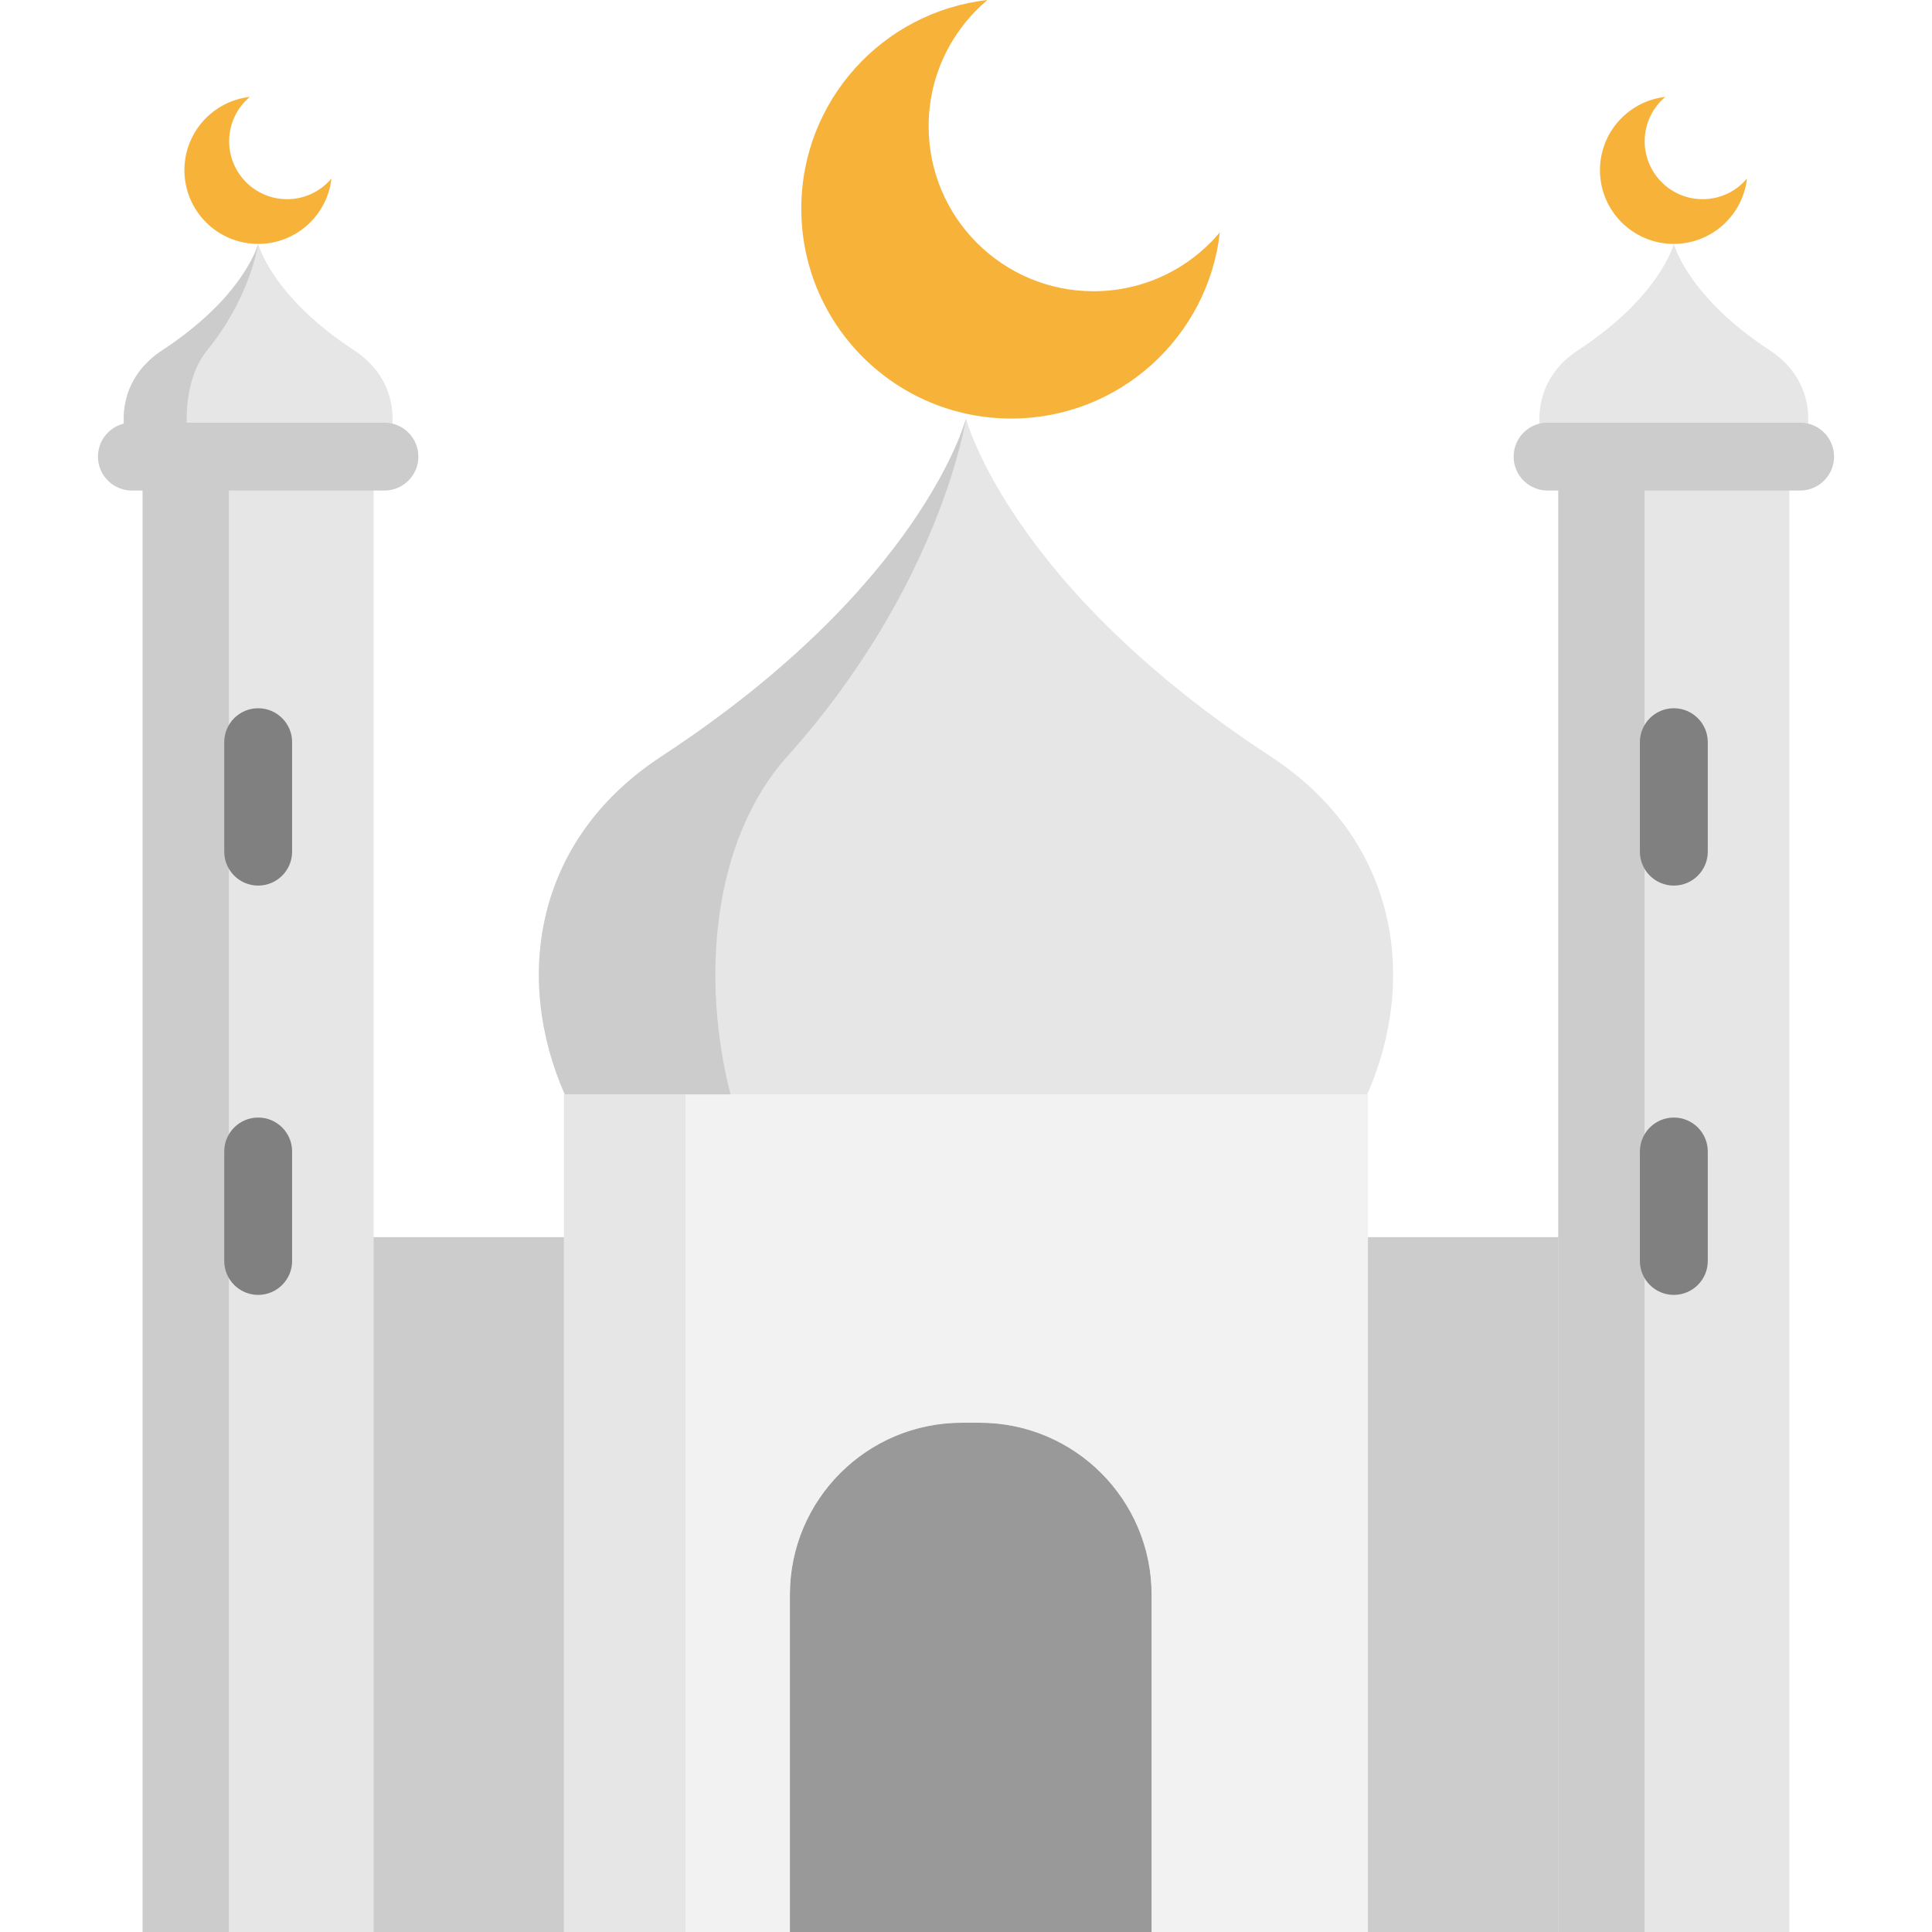
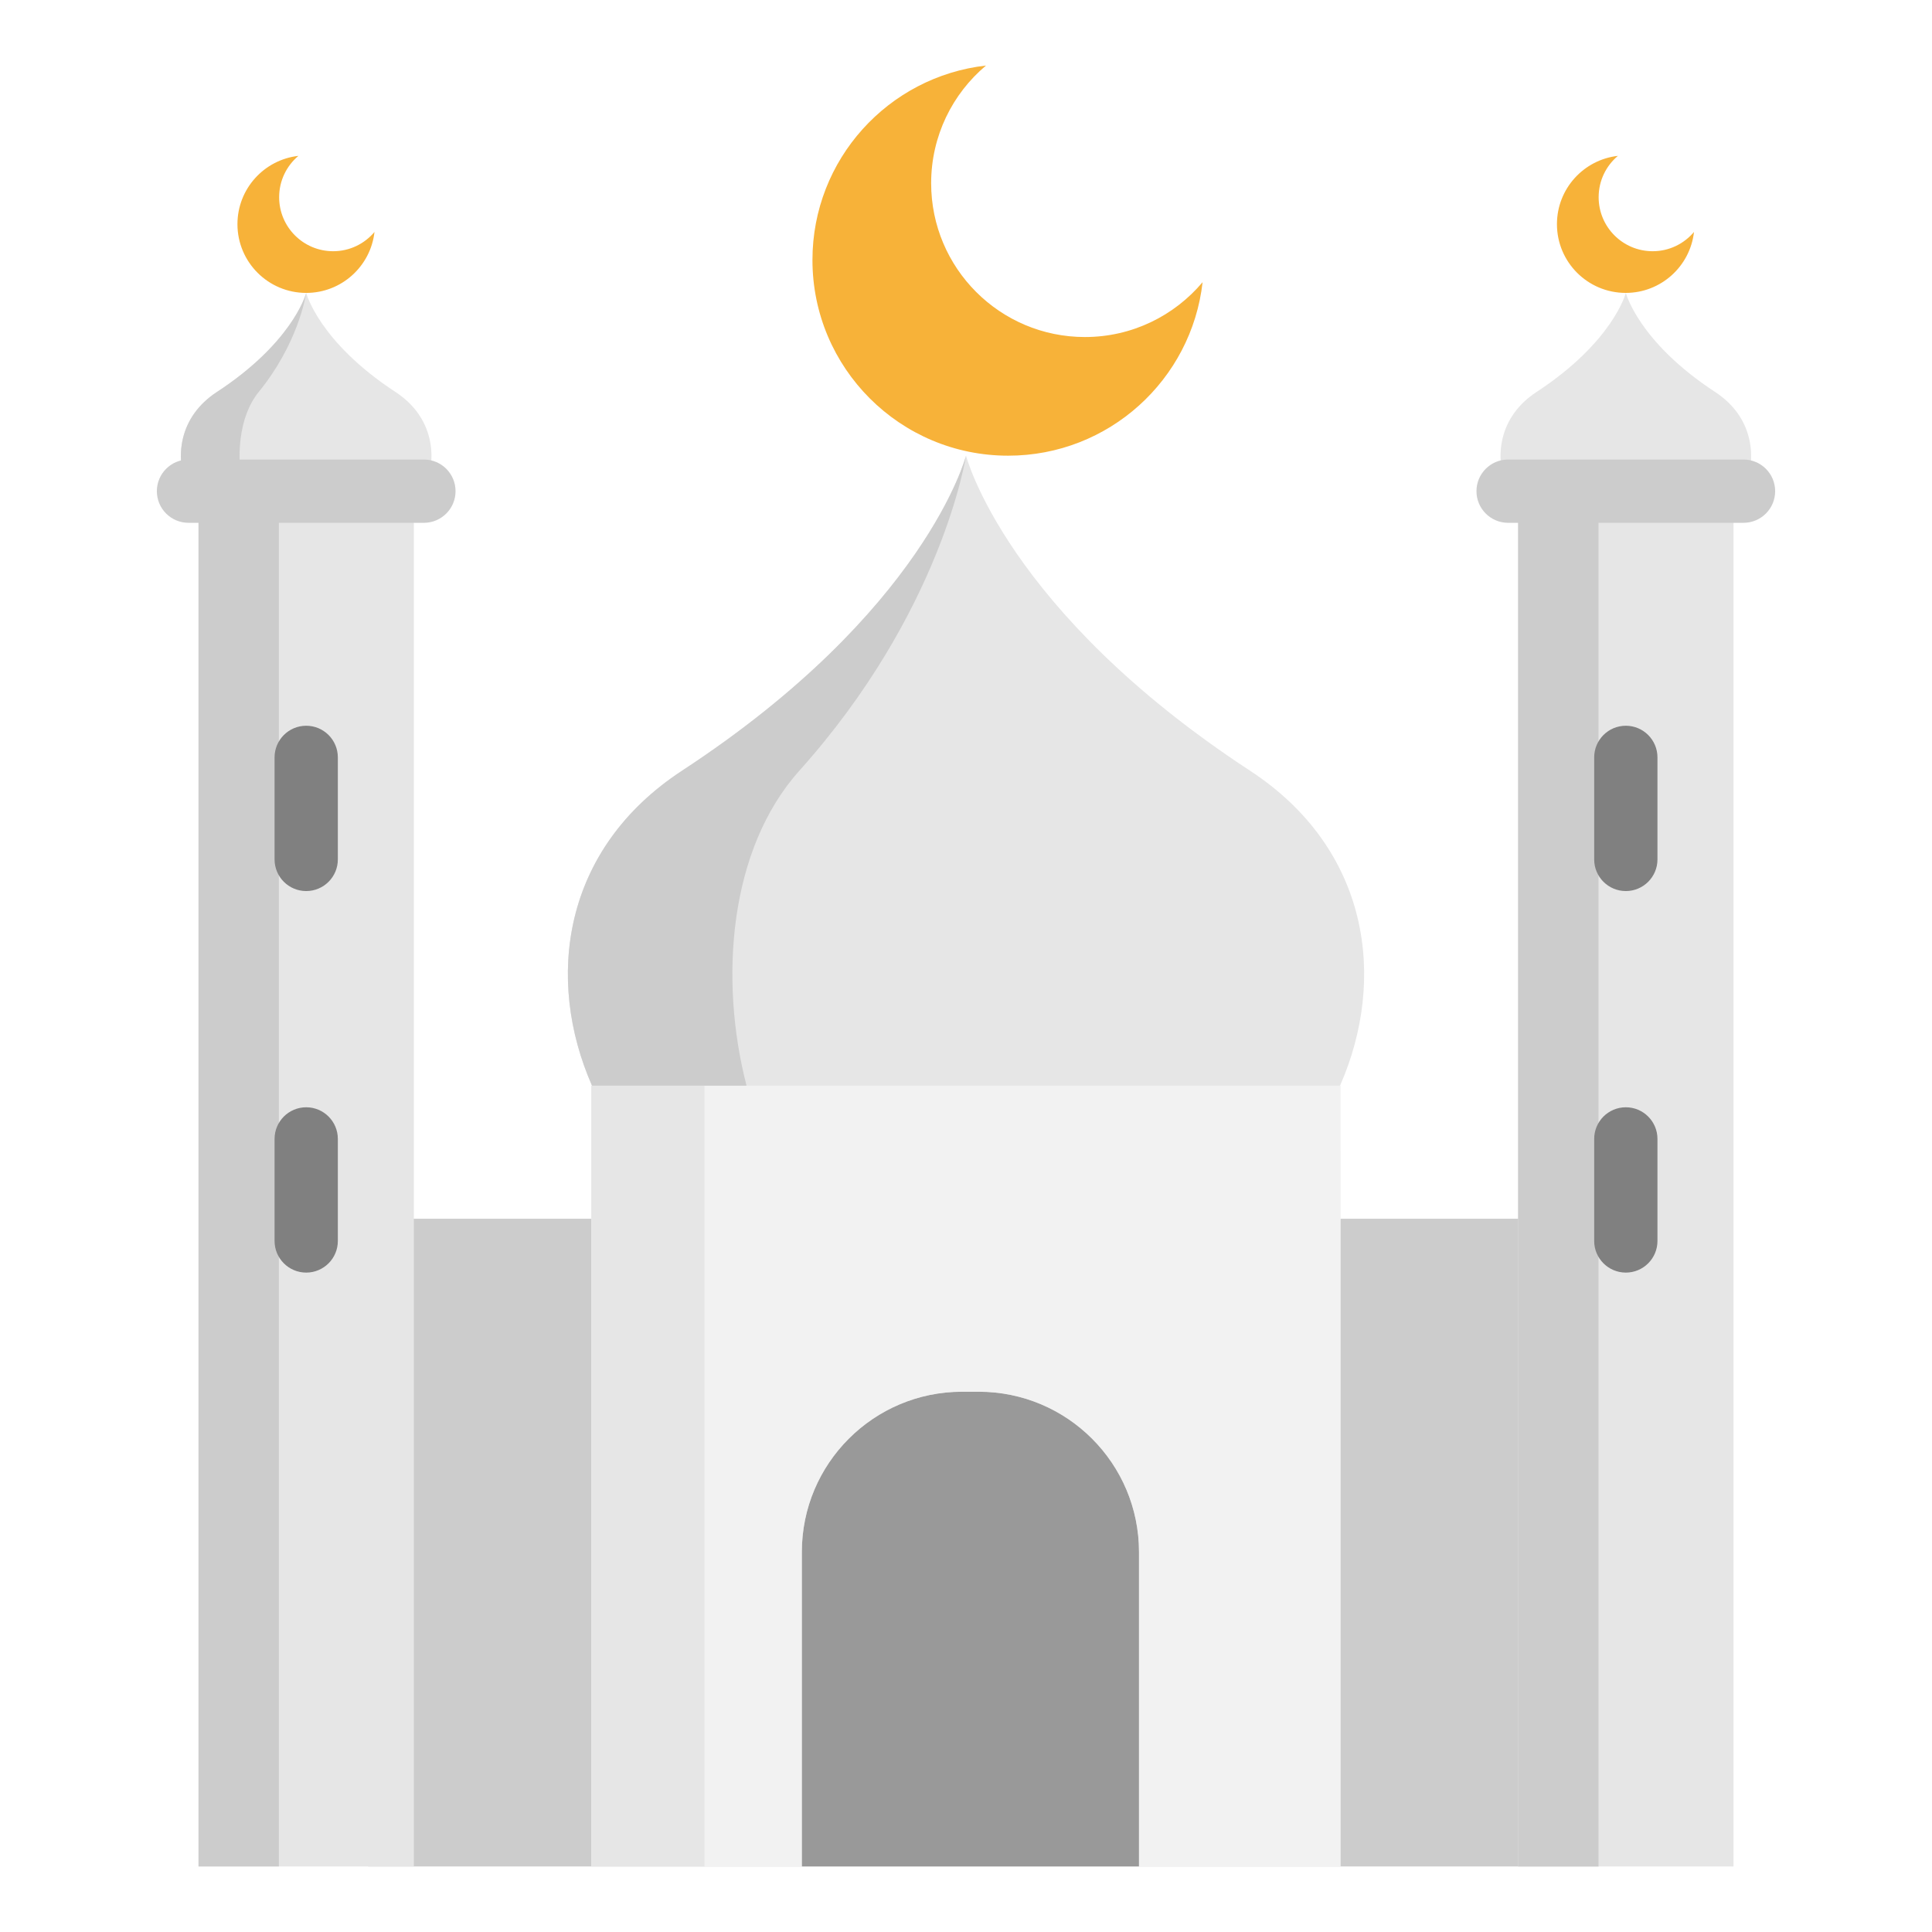
- <svg xmlns="http://www.w3.org/2000/svg" version="1.1" id="Layer_1" viewBox="0 0 512 512" xml:space="preserve">
-   <rect x="86.032" y="327.858" style="fill:#CCCCCC;" width="349.78" height="184.142" />
-   <g>
-     <path style="fill:#E6E6E6;" d="M468.987,92.821c10.733,7.028,12.256,18.648,8.059,28.182h-2.842H412.97h-2.854   c-4.185-9.534-2.662-21.154,8.059-28.182c21.838-14.283,25.412-28.182,25.412-28.182S447.161,78.538,468.987,92.821z" />
-     <path style="fill:#E6E6E6;" d="M93.819,92.821c10.733,7.028,12.256,18.648,8.059,28.182h-2.854H37.803h-2.854   c-4.197-9.534-2.674-21.154,8.059-28.182c21.838-14.283,25.412-28.182,25.412-28.182S71.993,78.538,93.819,92.821z" />
+ <svg xmlns="http://www.w3.org/2000/svg" version="1.1" viewBox="0 0 512 512" xml:space="preserve">
+   <g stroke-width=".932">
+     <rect x="97.565" y="322.98" width="326.05" height="171.65" fill="#ccc" />
+     <path d="m454.54 103.89c10.005 6.551 11.424 17.383 7.512 26.27h-62.389c-3.901-8.887-2.481-19.719 7.512-26.27 20.356-13.314 23.688-26.27 23.688-26.27s3.332 12.956 23.677 26.27z" fill="#e6e6e6" />
+     <path d="m104.82 103.89c10.005 6.551 11.424 17.383 7.512 26.27h-62.388c-3.912-8.887-2.493-19.719 7.512-26.27 20.356-13.314 23.688-26.27 23.688-26.27s3.331 12.956 23.676 26.27z" fill="#e6e6e6" />
+     <path d="m81.125 77.713c-0.179 1.129-2.258 13.493-12.576 26.18-5.321 6.551-6.07 17.383-3.99 26.27h-14.61c-3.912-8.887-2.493-19.719 7.512-26.27 19.405-12.688 23.34-25.051 23.664-26.18z" fill="#ccc" />
+     <path d="m81.147 77.646c-0.011 0.011-0.011 0.034-0.022 0.067 0.011-0.056 0.011-0.089 0.011-0.089s0 0.011 0.011 0.022z" fill="#ccc" />
  </g>
-   <g>
-     <path style="fill:#CCCCCC;" d="M68.395,64.735c-0.192,1.211-2.422,14.475-13.491,28.086c-5.708,7.028-6.512,18.648-4.281,28.182   H34.949c-4.197-9.534-2.674-21.154,8.059-28.182C63.826,79.209,68.047,65.946,68.395,64.735z" />
-     <path style="fill:#CCCCCC;" d="M68.419,64.663c-0.012,0.012-0.012,0.036-0.024,0.072c0.012-0.06,0.012-0.096,0.012-0.096   S68.407,64.651,68.419,64.663z" />
+   <g fill="#f7b239" stroke-width=".932">
+     <path d="m287.51 89.316c12.52 0 23.71-5.656 31.189-14.532-2.918 25.867-24.872 45.977-51.523 45.977-28.65 0-51.868-23.218-51.868-51.857 0-26.661 20.11-48.605 45.988-51.534-8.887 7.479-14.532 18.679-14.532 31.189 0 22.513 18.244 40.757 40.746 40.757z" />
+     <path d="m437.97 66.577c4.398 0 8.329-1.986 10.956-5.105-1.025 9.088-8.737 16.15-18.099 16.15-10.064 0-18.22-8.156-18.22-18.217 0-9.365 7.065-17.074 16.155-18.102-3.122 2.627-5.105 6.561-5.105 10.956 0 7.91 6.409 14.318 14.313 14.318z" />
+     <path d="m88.289 66.577c4.398 0 8.329-1.986 10.956-5.105-1.025 9.088-8.737 16.152-18.099 16.152-10.064 0-18.22-8.156-18.22-18.217 0-9.365 7.065-17.074 16.155-18.102-3.122 2.627-5.105 6.561-5.105 10.956-9.33e-4 7.908 6.408 14.316 14.312 14.316z" />
  </g>
-   <g>
-     <path style="fill:#F7B239;" d="M289.809,77.183c13.431,0,25.436-6.068,33.459-15.59c-3.13,27.75-26.683,49.324-55.273,49.324   c-30.736,0-55.644-24.908-55.644-55.632c0-28.602,21.574-52.143,49.336-55.285c-9.534,8.023-15.59,20.039-15.59,33.459   C246.097,57.611,265.669,77.183,289.809,77.183z" />
-     <path style="fill:#F7B239;" d="M451.215,52.788c4.718,0,8.935-2.131,11.754-5.477c-1.1,9.749-9.373,17.326-19.417,17.326   c-10.797,0-19.546-8.75-19.546-19.543c0-10.047,7.579-18.317,17.331-19.42c-3.349,2.818-5.477,7.039-5.477,11.754   C435.86,45.914,442.735,52.788,451.215,52.788z" />
-     <path style="fill:#F7B239;" d="M76.081,52.788c4.718,0,8.935-2.131,11.754-5.477c-1.1,9.749-9.373,17.328-19.416,17.328   c-10.797,0-19.546-8.75-19.546-19.543c0-10.047,7.579-18.317,17.331-19.42c-3.349,2.818-5.477,7.039-5.477,11.754   C60.726,45.914,67.601,52.788,76.081,52.788z" />
-   </g>
-   <path style="fill:#999999;" d="M305.184,422.609V512h-95.855v-89.391c0-25.16,20.411-45.571,45.571-45.571h4.713  C284.785,377.038,305.184,397.449,305.184,422.609z" />
-   <g>
-     <polygon style="fill:#E6E6E6;" points="474.203,121.002 474.203,512 412.97,512 412.97,327.858 412.97,121.002  " />
-     <polygon style="fill:#E6E6E6;" points="99.024,327.858 99.024,512 37.803,512 37.803,121.002 99.024,121.002  " />
-   </g>
-   <g>
-     <polygon style="fill:#CCCCCC;" points="60.648,327.858 60.648,512 37.803,512 37.803,121.002 60.648,121.002  " />
-     <polygon style="fill:#CCCCCC;" points="435.816,327.858 435.816,512 412.97,512 412.97,121.002 435.816,121.002  " />
-   </g>
-   <path style="fill:#F2F2F2;" d="M362.519,327.858V512h-57.335v-89.391c0-25.16-20.399-45.571-45.571-45.571H254.9  c-25.16,0-45.571,20.411-45.571,45.571V512h-59.854V327.858V290.01h0.192l109.534-77.659l103.138,77.659h0.18V327.858z" />
-   <g>
-     <rect x="149.472" y="290.01" style="fill:#E6E6E6;" width="32.175" height="221.99" />
-     <path style="fill:#E6E6E6;" d="M336.723,200.464c34.094,22.318,38.927,59.254,25.616,89.547H149.667   c-13.323-30.293-8.479-67.229,25.616-89.547c69.364-45.403,80.72-89.547,80.72-89.547S267.348,155.061,336.723,200.464z" />
-   </g>
-   <path style="fill:#CCCCCC;" d="M208.635,200.464c40.599-45.288,47.331-89.313,47.365-89.536  c-0.116,0.444-11.706,44.363-80.718,89.536c-34.094,22.318-38.939,59.254-25.616,89.547h43.936  C185.786,259.718,188.628,222.781,208.635,200.464z" />
-   <g>
-     <path style="fill:#808080;" d="M443.586,234.69c-4.967,0-8.994-4.027-8.994-8.994v-29.009c0-4.967,4.027-8.994,8.994-8.994   c4.967,0,8.994,4.027,8.994,8.994v29.009C452.58,230.663,448.554,234.69,443.586,234.69z" />
-     <path style="fill:#808080;" d="M443.586,343.16c-4.967,0-8.994-4.027-8.994-8.994v-29.009c0-4.967,4.027-8.994,8.994-8.994   c4.967,0,8.994,4.027,8.994,8.994v29.009C452.58,339.133,448.554,343.16,443.586,343.16z" />
-   </g>
-   <g>
-     <path style="fill:#CCCCCC;" d="M101.878,129.997H34.949c-4.967,0-8.994-4.027-8.994-8.994c0-4.967,4.027-8.994,8.994-8.994h66.929   c4.967,0,8.994,4.027,8.994,8.994C110.872,125.97,106.845,129.997,101.878,129.997z" />
-     <path style="fill:#CCCCCC;" d="M477.051,129.997h-66.929c-4.967,0-8.994-4.027-8.994-8.994c0-4.967,4.027-8.994,8.994-8.994h66.929   c4.967,0,8.994,4.027,8.994,8.994C486.046,125.97,482.019,129.997,477.051,129.997z" />
-   </g>
-   <g>
-     <path style="fill:#808080;" d="M68.419,234.69c-4.967,0-8.994-4.027-8.994-8.994v-29.009c0-4.967,4.027-8.994,8.994-8.994   s8.994,4.027,8.994,8.994v29.009C77.413,230.663,73.386,234.69,68.419,234.69z" />
-     <path style="fill:#808080;" d="M68.419,343.16c-4.967,0-8.994-4.027-8.994-8.994v-29.009c0-4.967,4.027-8.994,8.994-8.994   s8.994,4.027,8.994,8.994v29.009C77.413,339.133,73.386,343.16,68.419,343.16z" />
+   <path d="m301.85 411.3v83.326h-89.351v-83.326c0-23.453 19.026-42.479 42.479-42.479h4.393c23.464 0 42.479 19.026 42.479 42.479z" fill="#999" stroke-width=".932" />
+   <polygon transform="matrix(.93215 0 0 .93215 17.371 17.371)" points="412.97 327.86 412.97 121 474.2 121 474.2 512 412.97 512" fill="#e6e6e6" />
+   <polygon transform="matrix(.93215 0 0 .93215 17.371 17.371)" points="37.803 121 99.024 121 99.024 327.86 99.024 512 37.803 512" fill="#e6e6e6" />
+   <polygon transform="matrix(.93215 0 0 .93215 17.371 17.371)" points="37.803 121 60.648 121 60.648 327.86 60.648 512 37.803 512" fill="#ccc" />
+   <polygon transform="matrix(.93215 0 0 .93215 17.371 17.371)" points="412.97 121 435.82 121 435.82 327.86 435.82 512 412.97 512" fill="#ccc" />
+   <g stroke-width=".932">
+     <path d="m355.29 322.98v171.65h-53.445v-83.326c0-23.453-19.015-42.479-42.479-42.479h-4.393c-23.453 0-42.479 19.026-42.479 42.479v83.326h-55.793v-206.93h0.179l102.1-72.39 96.14 72.39h0.168z" fill="#f2f2f2" />
+     <rect x="156.7" y="287.7" width="29.992" height="206.93" fill="#e6e6e6" />
+     <path d="m331.25 204.23c31.781 20.804 36.286 55.233 23.878 83.471h-198.24c-12.419-28.238-7.904-62.667 23.878-83.471 64.657-42.322 75.243-83.471 75.243-83.471s10.575 41.149 75.243 83.471z" fill="#e6e6e6" />
+     <path d="m211.85 204.23c37.844-42.215 44.119-83.253 44.151-83.461-0.108 0.414-10.912 41.353-75.241 83.461-31.781 20.804-36.297 55.233-23.878 83.471h40.955c-7.286-28.238-4.636-62.668 14.013-83.471z" fill="#ccc" />
+     <path d="m430.86 236.14c-4.63 0-8.384-3.754-8.384-8.384v-27.041c0-4.63 3.754-8.384 8.384-8.384 4.63 0 8.384 3.754 8.384 8.384v27.041c0 4.63-3.753 8.384-8.384 8.384z" fill="#808080" />
+     <path d="m430.86 337.25c-4.63 0-8.384-3.754-8.384-8.384v-27.041c0-4.63 3.754-8.384 8.384-8.384 4.63 0 8.384 3.754 8.384 8.384v27.041c0 4.63-3.753 8.384-8.384 8.384z" fill="#808080" />
+     <path d="m112.34 138.55h-62.388c-4.63 0-8.384-3.754-8.384-8.384s3.754-8.384 8.384-8.384h62.388c4.63 0 8.384 3.754 8.384 8.384s-3.754 8.384-8.384 8.384z" fill="#ccc" />
+     <path d="m462.05 138.55h-62.388c-4.63 0-8.384-3.754-8.384-8.384s3.754-8.384 8.384-8.384h62.388c4.63 0 8.384 3.754 8.384 8.384 9.3e-4 4.63-3.753 8.384-8.384 8.384z" fill="#ccc" />
+     <path d="m81.147 236.14c-4.63 0-8.384-3.754-8.384-8.384v-27.041c0-4.63 3.754-8.384 8.384-8.384s8.384 3.754 8.384 8.384v27.041c0 4.63-3.754 8.384-8.384 8.384z" fill="#808080" />
+     <path d="m81.147 337.25c-4.63 0-8.384-3.754-8.384-8.384v-27.041c0-4.63 3.754-8.384 8.384-8.384s8.384 3.754 8.384 8.384v27.041c0 4.63-3.754 8.384-8.384 8.384z" fill="#808080" />
  </g>
</svg>
